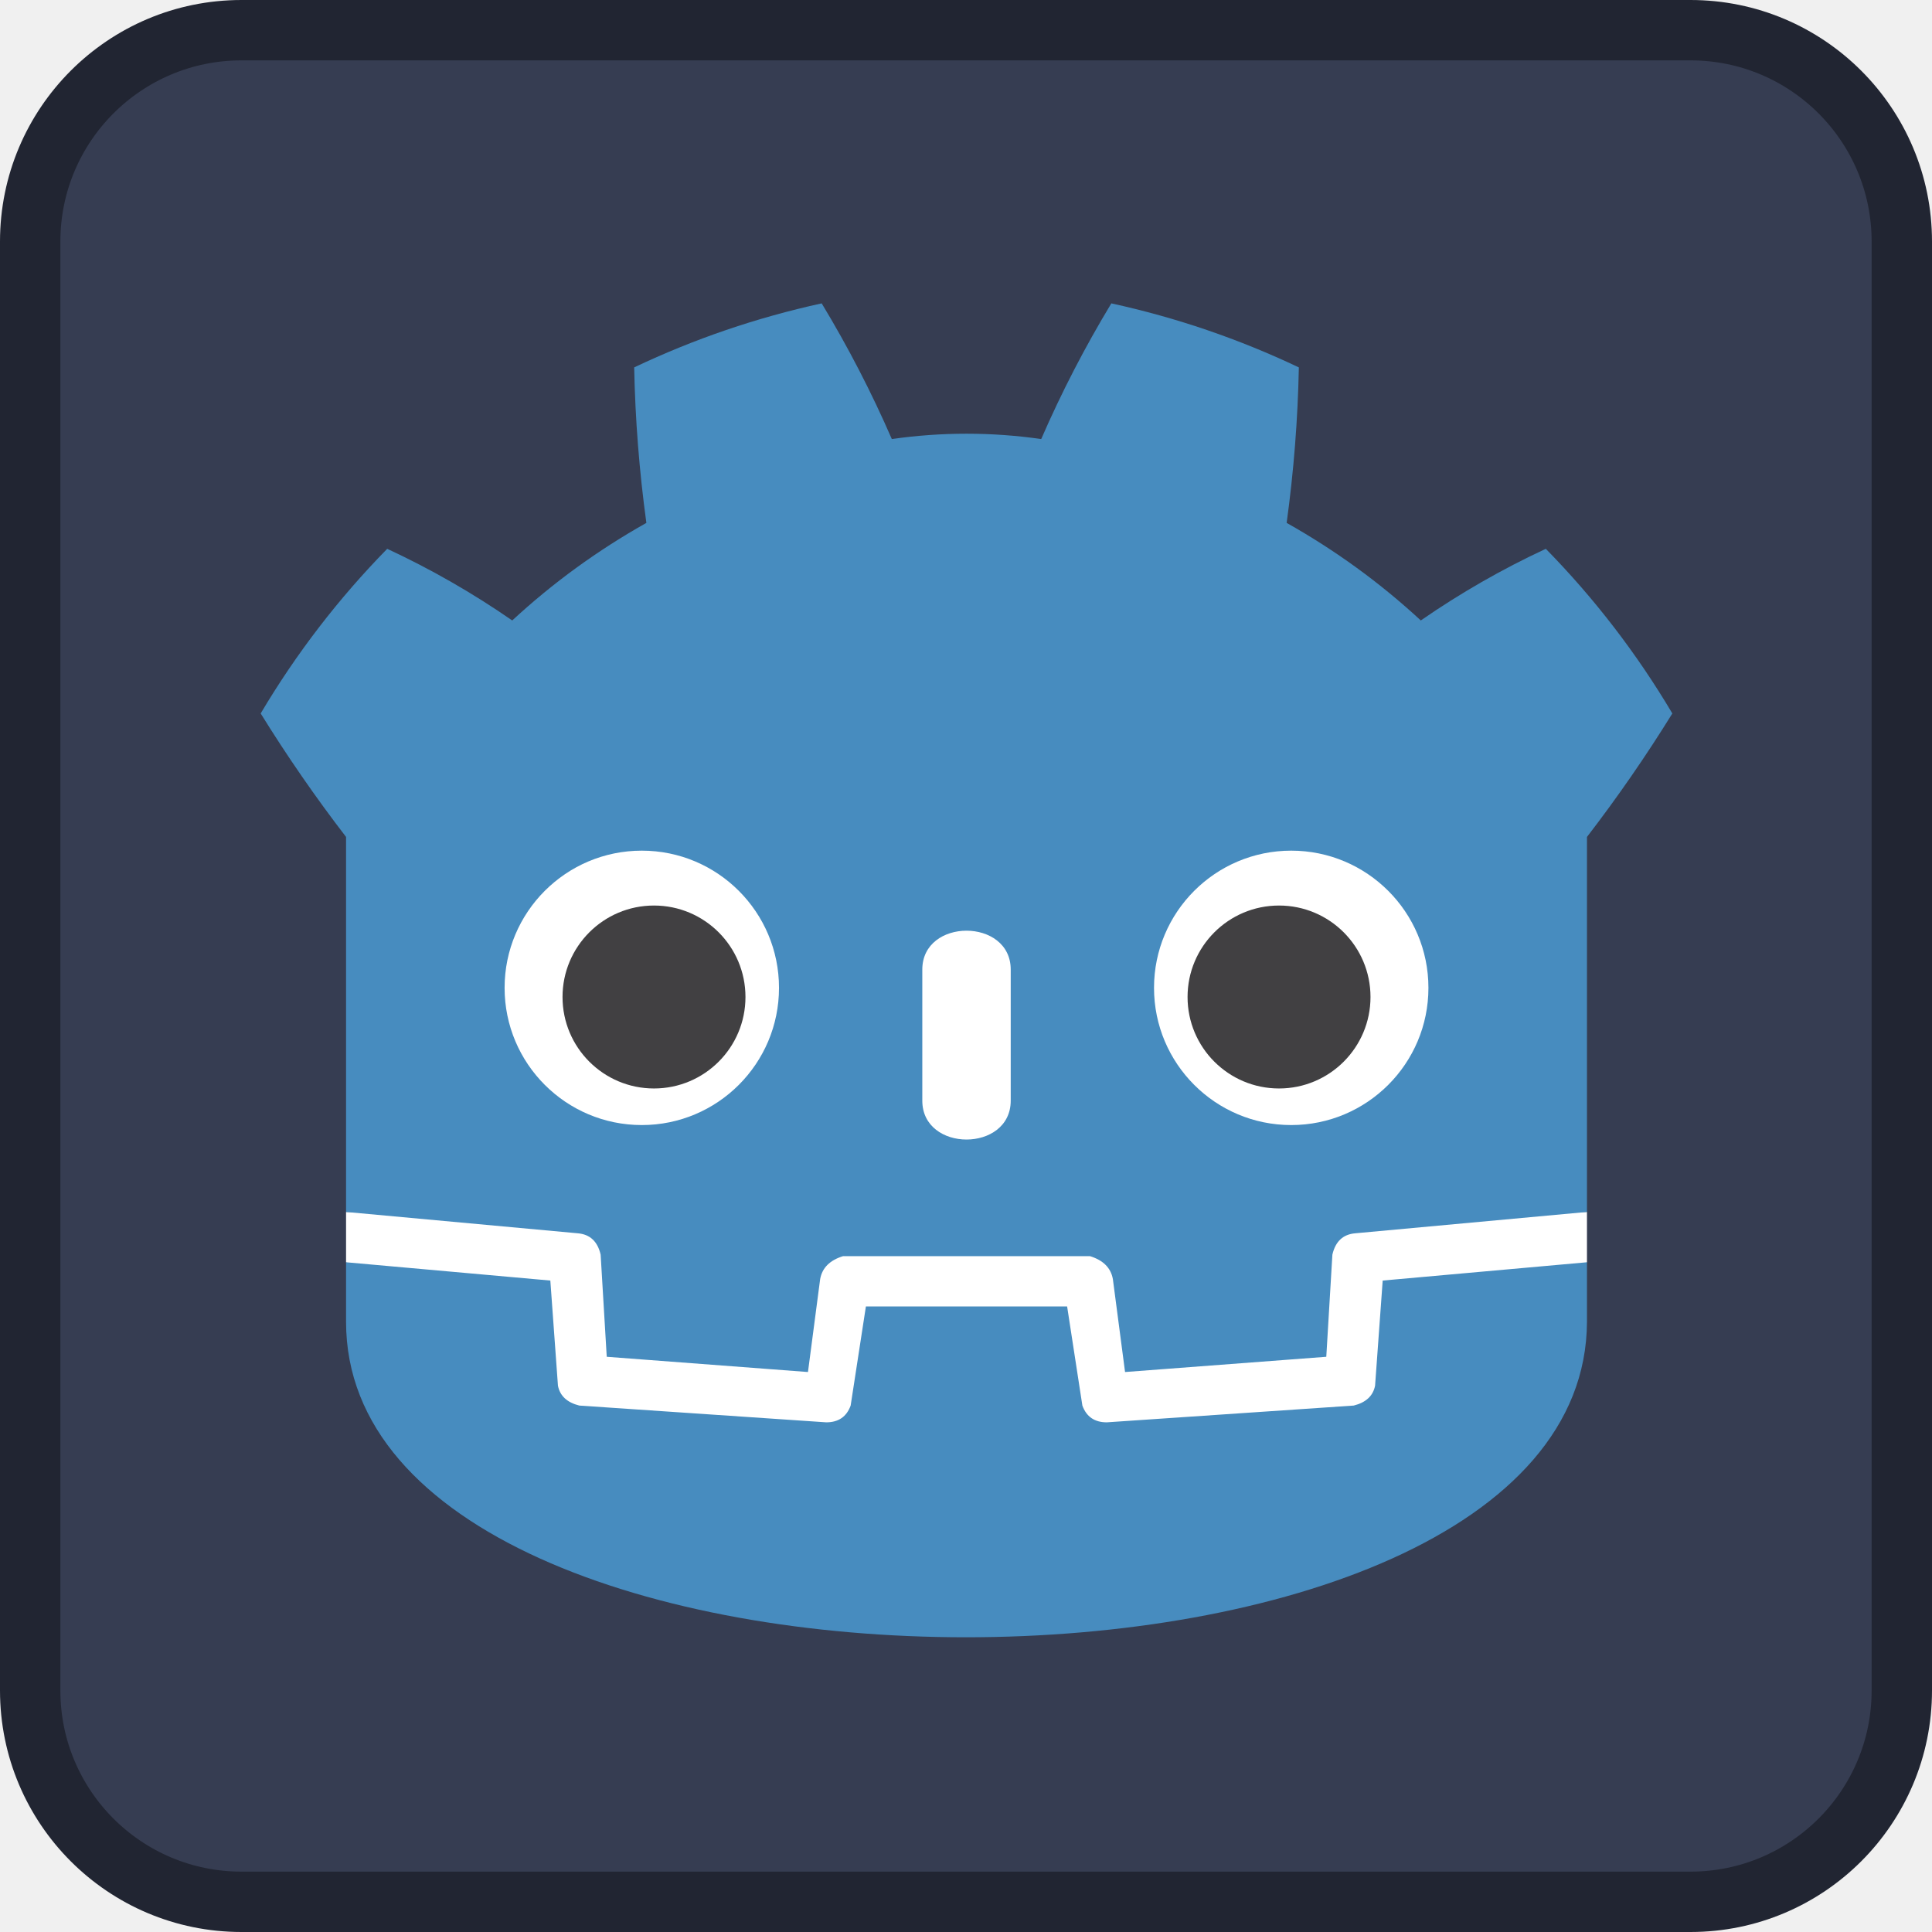
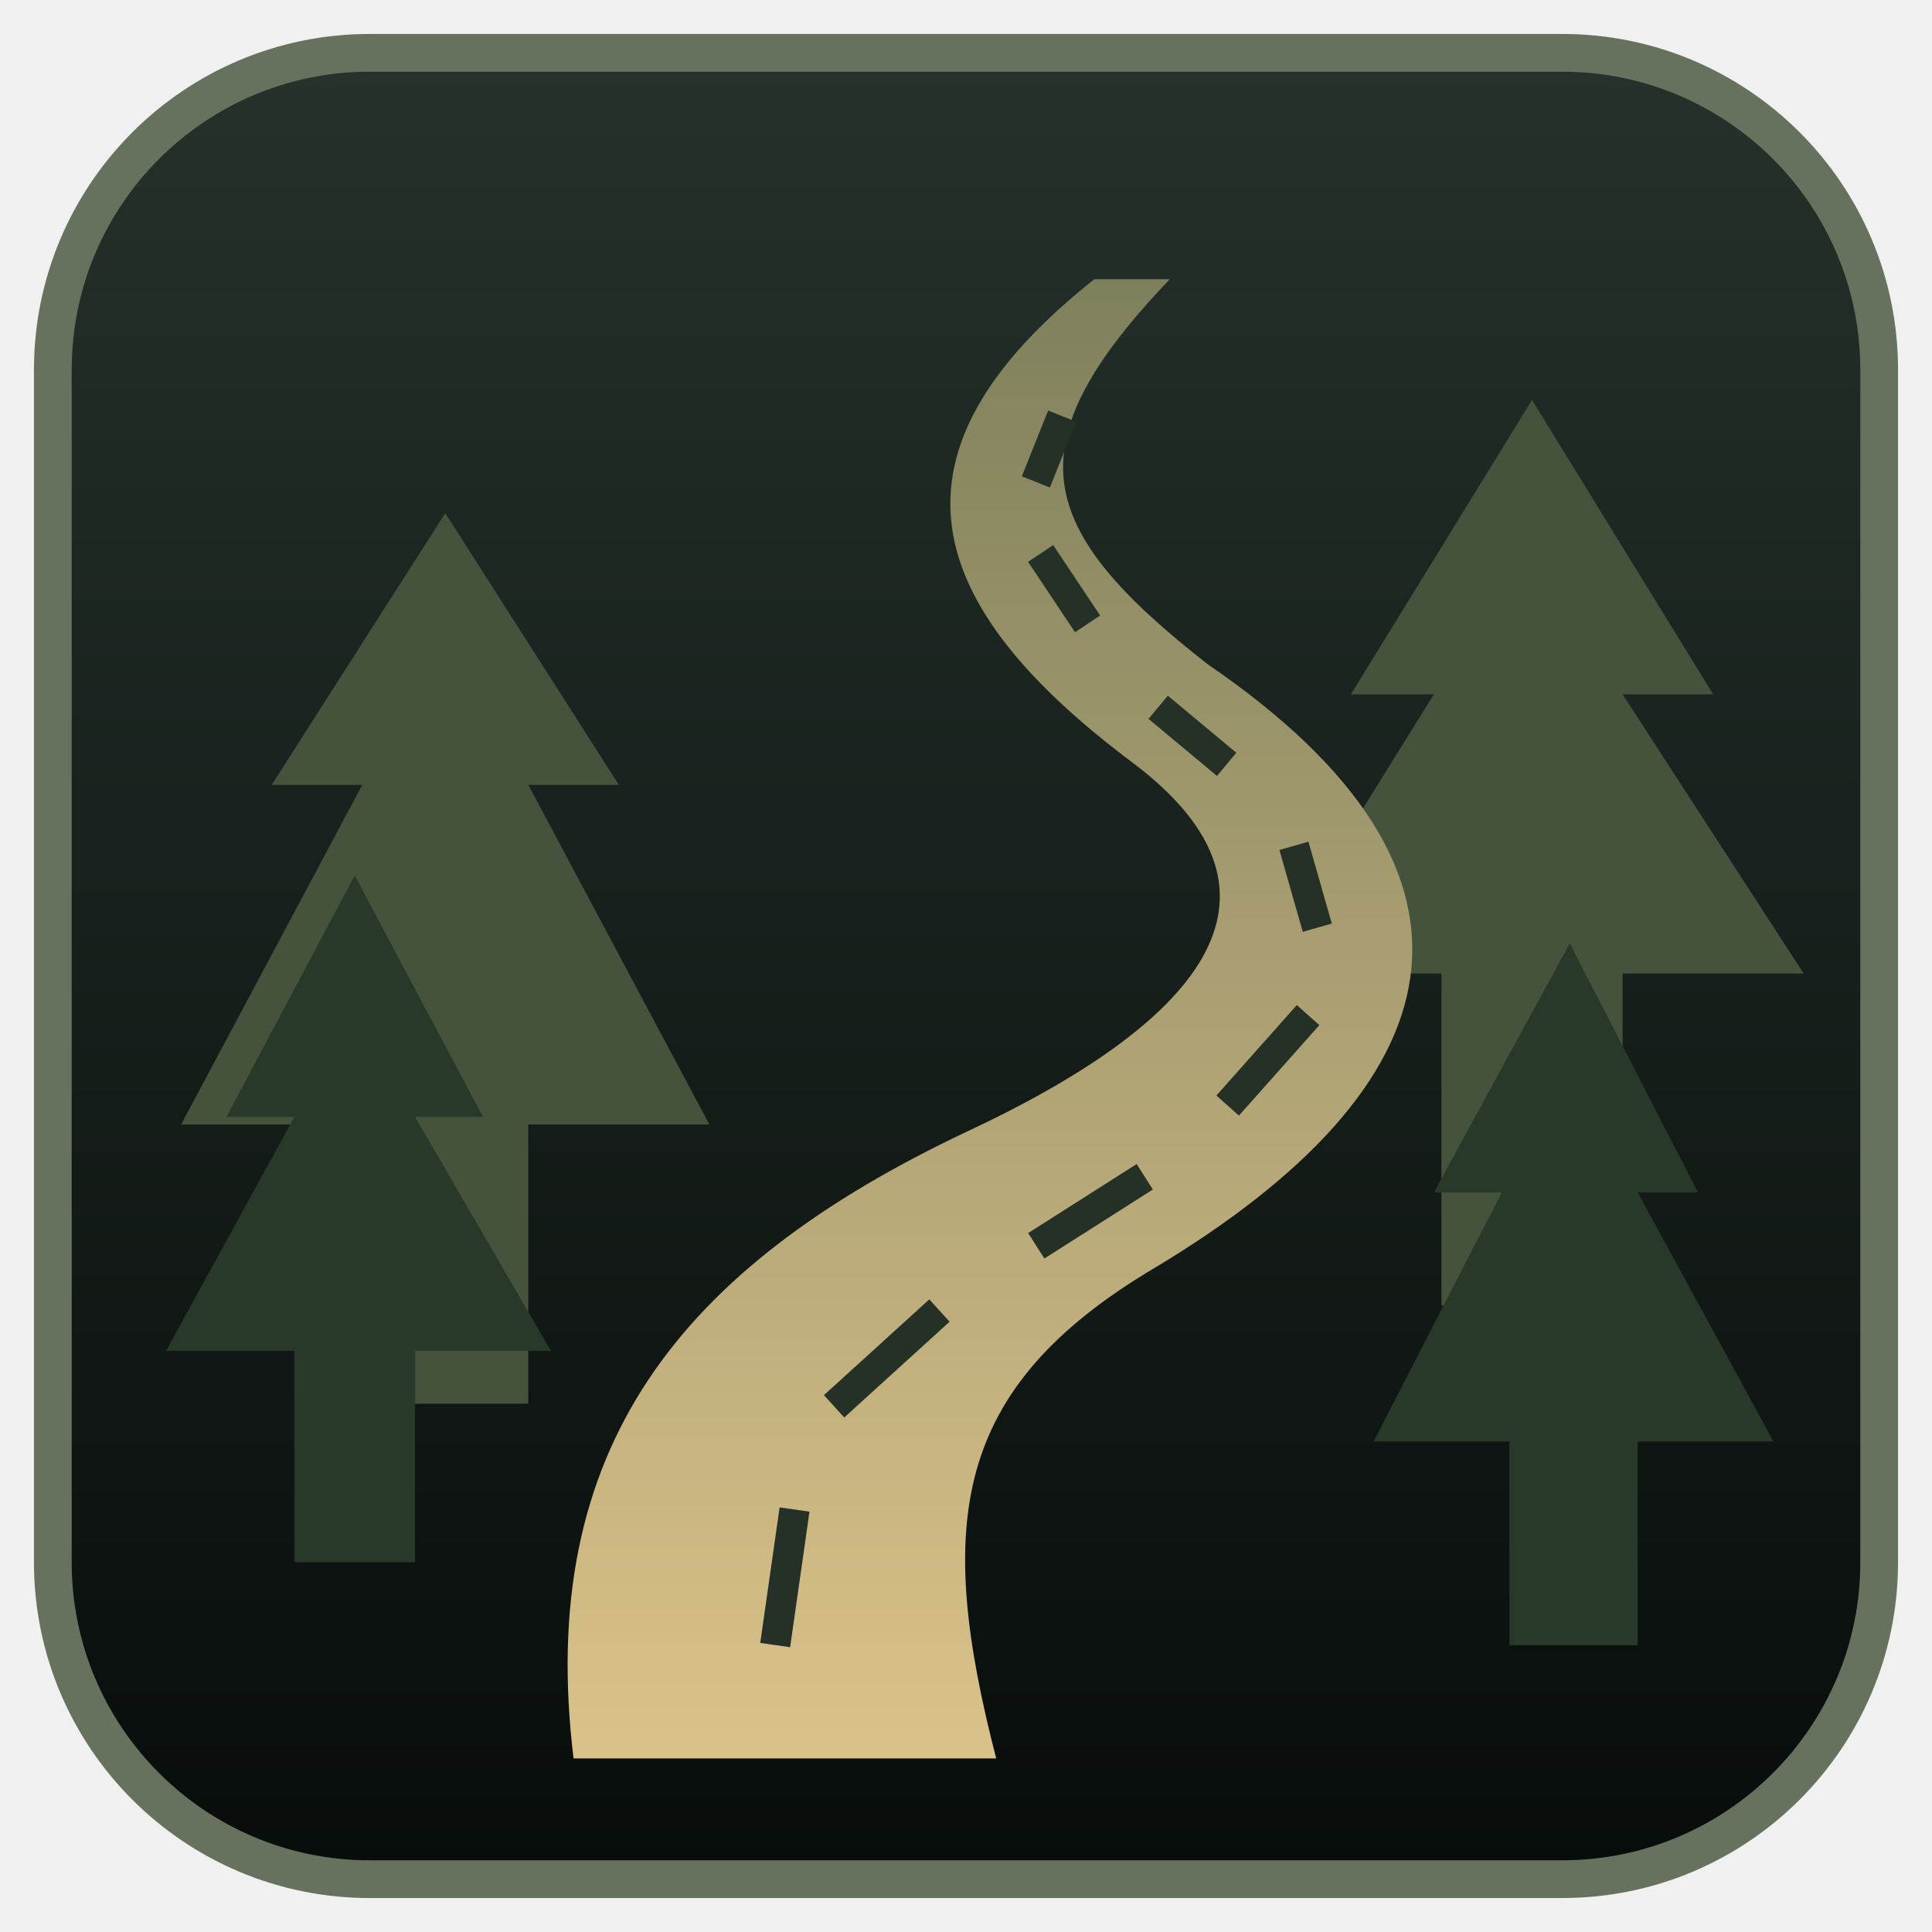
- <svg xmlns="http://www.w3.org/2000/svg" width="128" height="128">
-   <rect width="124" height="124" x="2" y="2" fill="#363d52" stroke="#212532" stroke-width="4" rx="14" />
-   <g fill="#fff" transform="translate(12.322 12.322)scale(.101)">
-     <path d="M105 673v33q407 354 814 0v-33z" />
-     <path fill="#478cbf" d="m105 673 152 14q12 1 15 14l4 67 132 10 8-61q2-11 15-15h162q13 4 15 15l8 61 132-10 4-67q3-13 15-14l152-14V427q30-39 56-81-35-59-83-108-43 20-82 47-40-37-88-64 7-51 8-102-59-28-123-42-26 43-46 89-49-7-98 0-20-46-46-89-64 14-123 42 1 51 8 102-48 27-88 64-39-27-82-47-48 49-83 108 26 42 56 81zm0 33v39c0 276 813 276 814 0v-39l-134 12-5 69q-2 10-14 13l-162 11q-12 0-16-11l-10-65H446l-10 65q-4 11-16 11l-162-11q-12-3-14-13l-5-69z" />
-     <path d="M483 600c0 34 58 34 58 0v-86c0-34-58-34-58 0z" />
-     <circle cx="725" cy="526" r="90" />
-     <circle cx="299" cy="526" r="90" />
-   </g>
-   <g fill="#414042" transform="translate(12.322 12.322)scale(.101)">
-     <circle cx="307" cy="532" r="60" />
-     <circle cx="717" cy="532" r="60" />
-   </g>
+ <svg xmlns="http://www.w3.org/2000/svg" width="256" height="256" viewBox="0 0 256 256">
+   <defs>
+     <linearGradient id="night" x2="0" y2="1">
+       <stop stop-color="#25312b" />
+       <stop offset="1" stop-color="#080d0b" />
+     </linearGradient>
+     <linearGradient id="road" x1="0" y1="1" x2="0" y2="0">
+       <stop stop-color="#dbc28a" />
+       <stop offset="1" stop-color="#7e805c" />
+     </linearGradient>
+   </defs>
+   <rect x="7" y="7" width="242" height="242" rx="42" fill="url(#night)" stroke="#66725d" stroke-width="5" />
+   <path d="M24 149 48 104H36L59 68 82 104H70L94 149H70V186H49V149Z M167 129 190 92H179L203 53 227 92H215L239 129H215V173H191V129Z" fill="#46533c" />
+   <path d="M22 179 39 148H30L47 116 64 148H55L73 179H55V207H39V179Z M182 191 199 158H190L208 125 225 158H217L235 191H217V218H200V191Z" fill="#283829" />
+   <path d="M76 233C71 192 90 168 128 150C158 136 174 119 150 101C122 80 116 60 145 37L155 37C134 59 137 70 160 88C201 116 193 144 153 168C126 184 124 202 132 233Z" fill="url(#road)" />
+   <path d="M103 216 105 202M112 185 123 175M139 164 150 157M164 145 172 136M174 121 172 114M161 100 155 95M143 81 139 75M138 62 140 57" fill="none" stroke="#253027" stroke-width="4" stroke-linecap="square" />
</svg>
